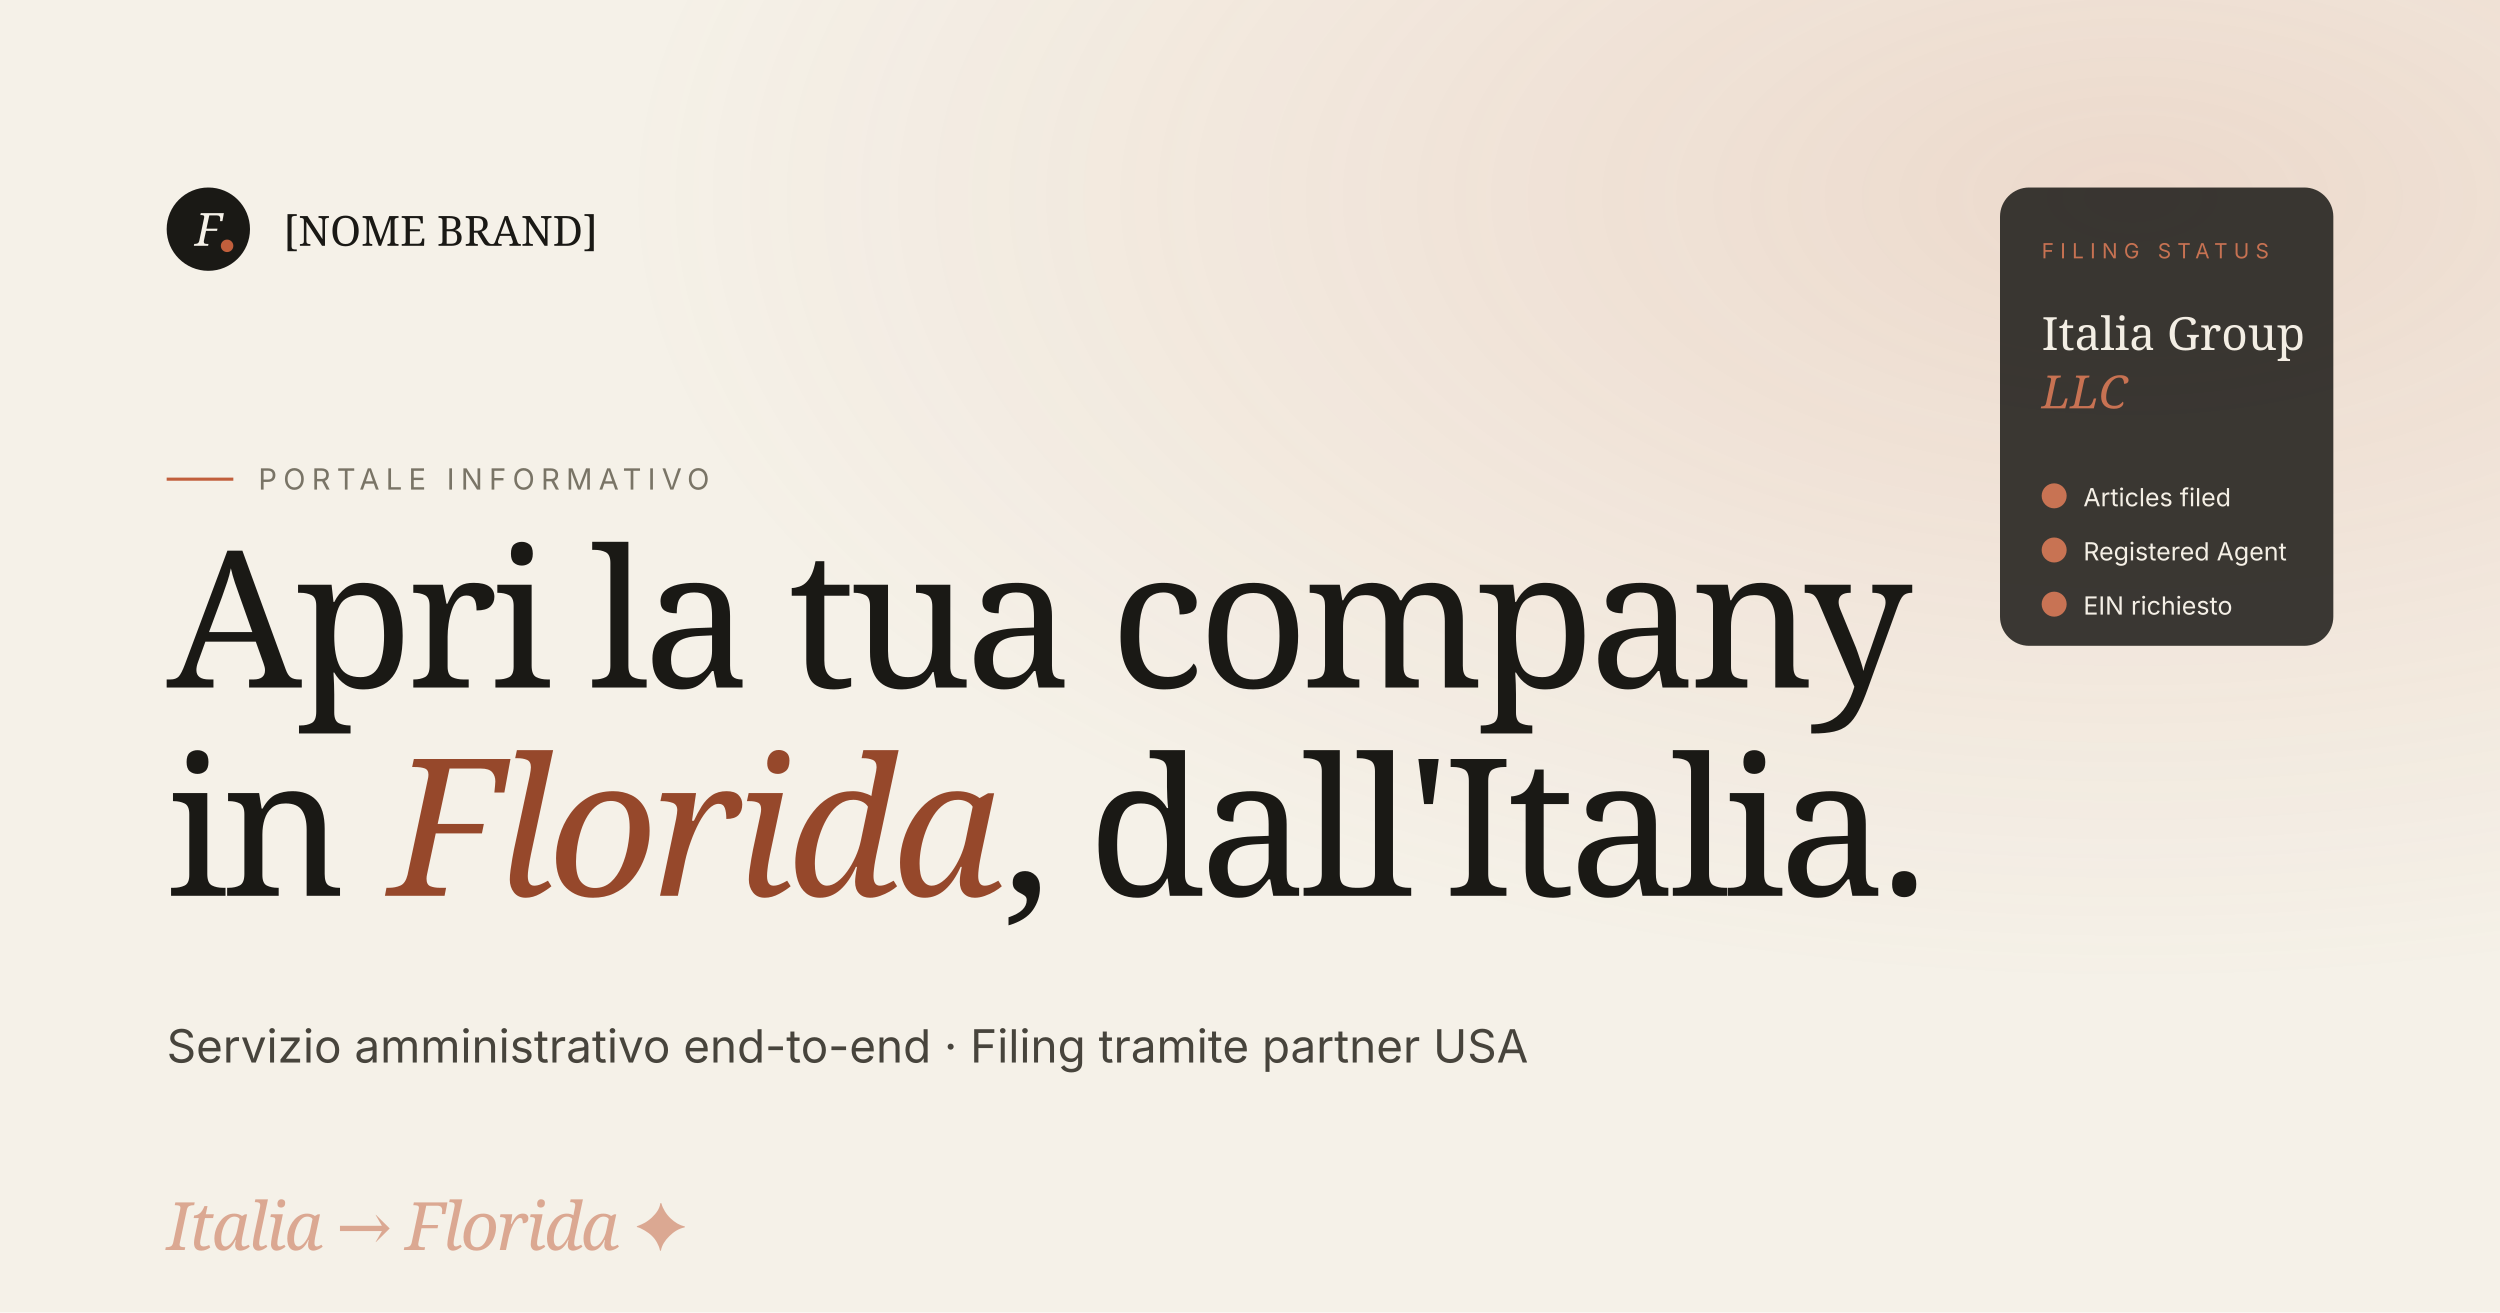
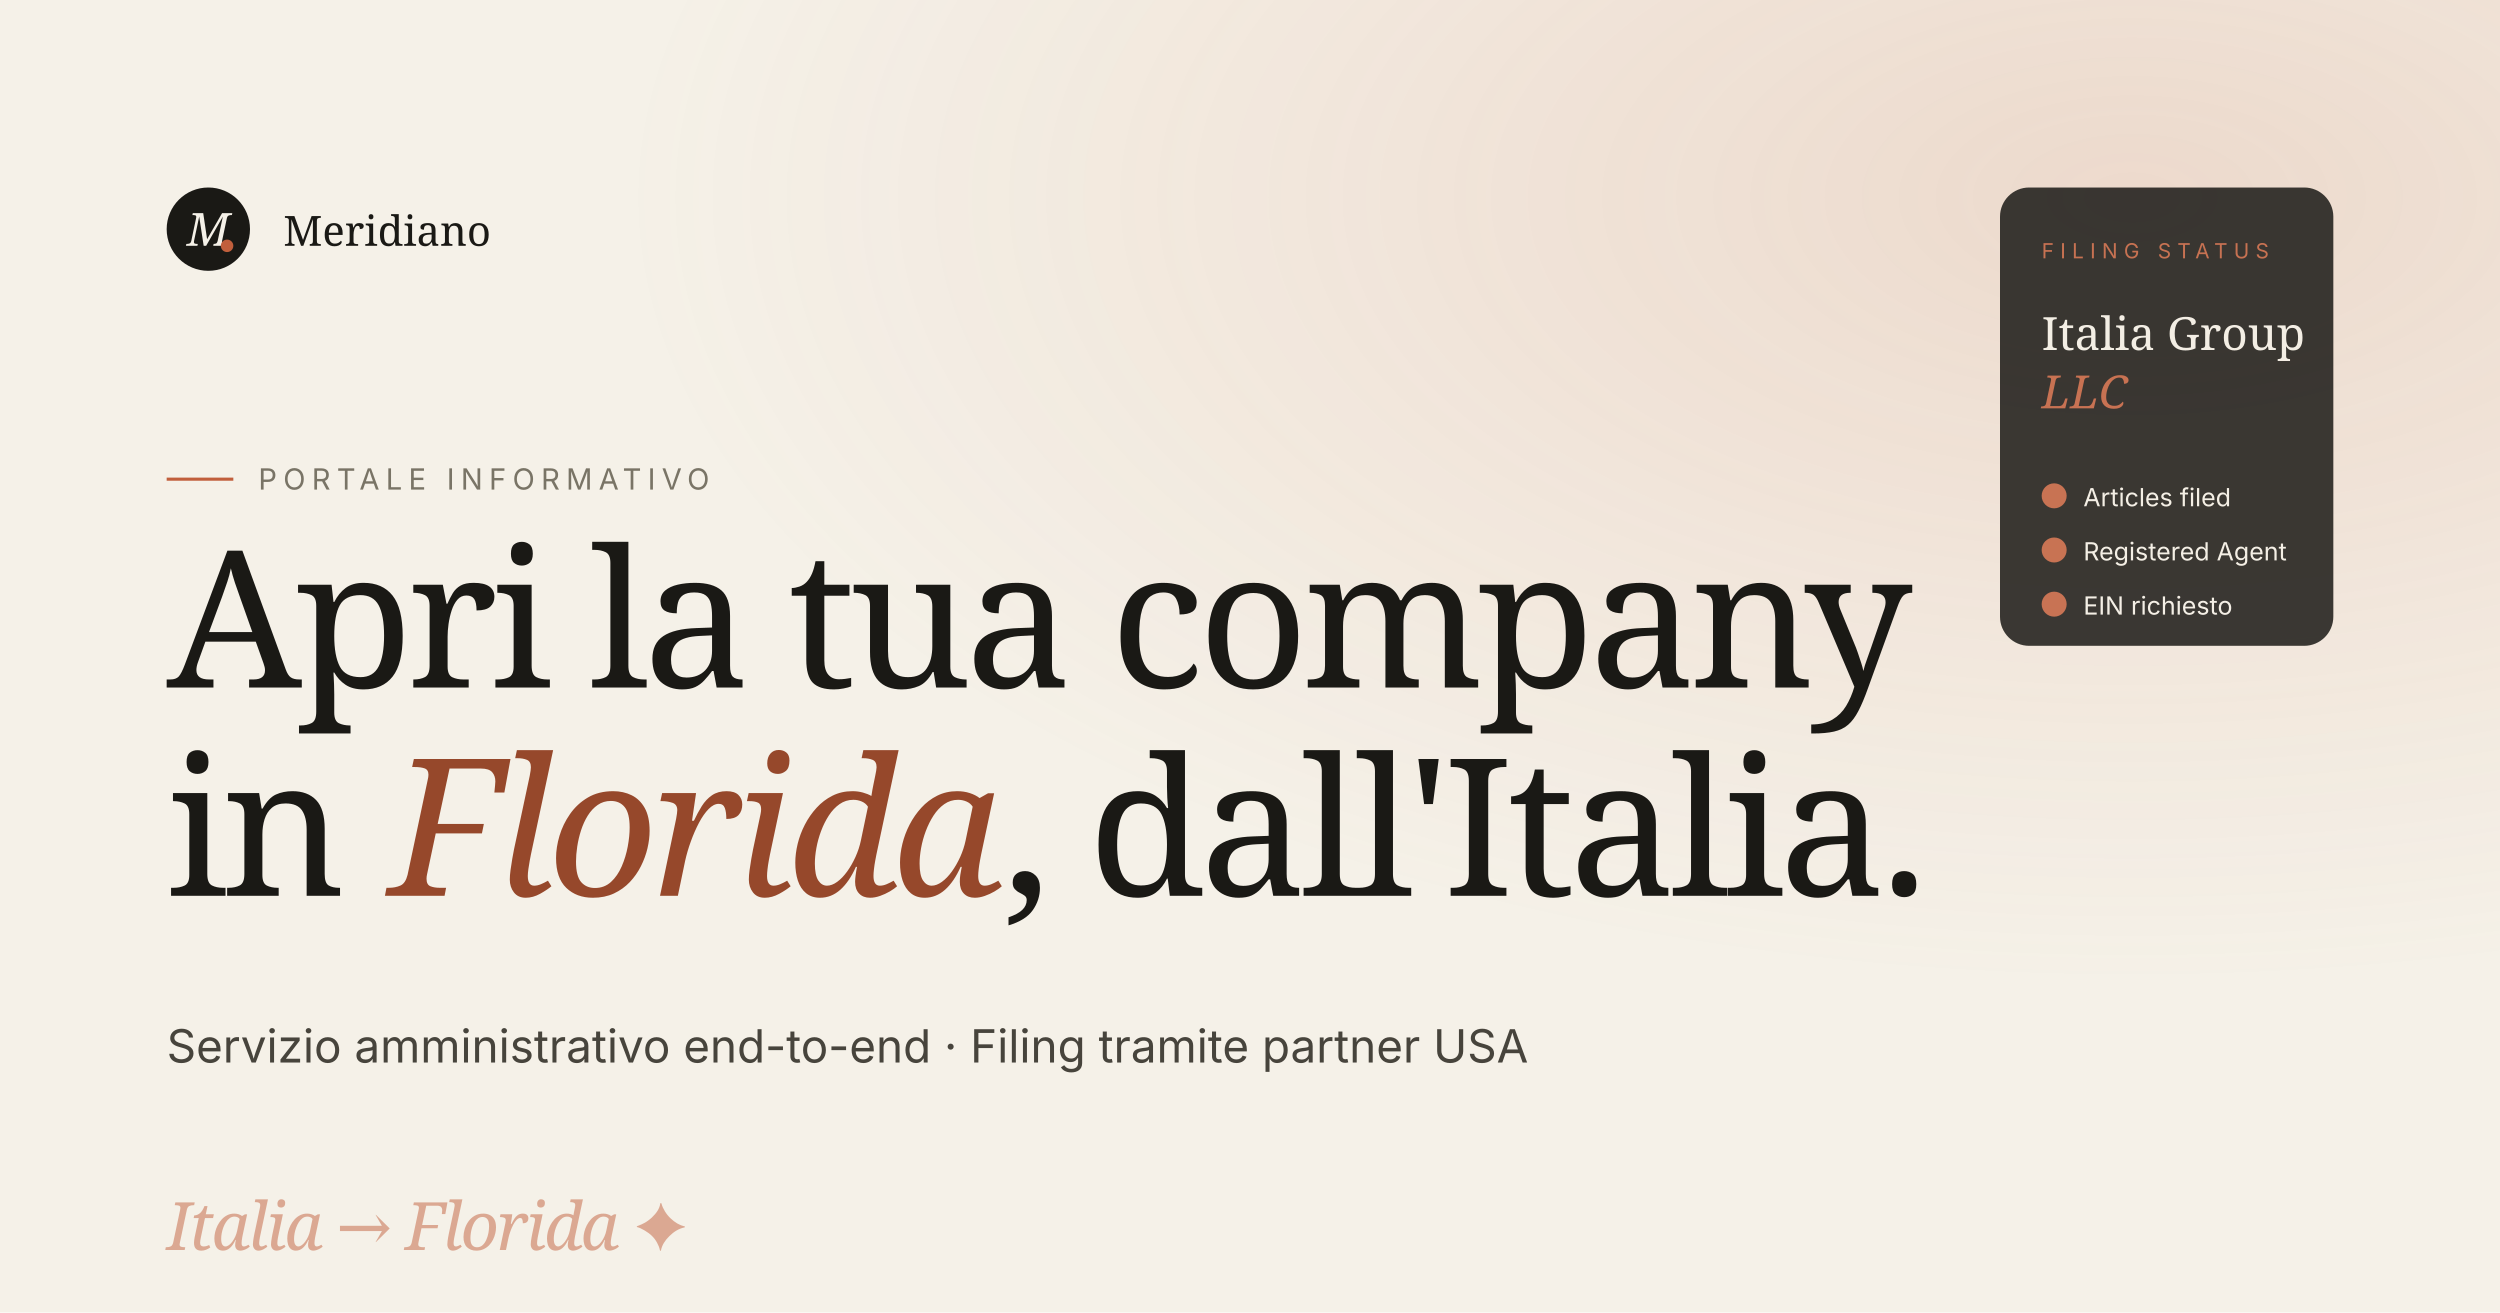
<svg xmlns="http://www.w3.org/2000/svg" viewBox="0 0 1200 630">
  <defs>
    <radialGradient id="glow" cx="0.85" cy="0.15" r="0.6">
      <stop offset="0%" stop-color="#c15f3c" stop-opacity="0.16" />
      <stop offset="100%" stop-color="#c15f3c" stop-opacity="0" />
    </radialGradient>
  </defs>
  <rect width="1200" height="630" fill="#f5f1e8" />
  <rect width="1200" height="630" fill="url(#glow)" />
  <g transform="translate(80,90)">
    <circle cx="20" cy="20" r="20" fill="#1a1915" />
-     <text x="20" y="28" font-family="Georgia, serif" font-style="italic" font-weight="500" font-size="22" text-anchor="middle" fill="#f5f1e8">F</text>
+     <text x="20" y="28" font-family="Georgia, serif" font-style="italic" font-weight="500" font-size="22" text-anchor="middle" fill="#f5f1e8">M</text>
    <circle cx="29" cy="28" r="3" fill="#c15f3c" />
-     <text x="56" y="28" font-family="Georgia, serif" font-size="20" fill="#1a1915">[NOME BRAND]</text>
+     <text x="56" y="28" font-family="Georgia, serif" font-size="20" fill="#1a1915">Meridiano</text>
  </g>
  <g transform="translate(80, 230)">
    <line x1="0" y1="0" x2="32" y2="0" stroke="#c15f3c" stroke-width="1.5" />
    <text x="44" y="5" font-family="Inter, sans-serif" font-size="14" fill="#797466" letter-spacing="3">PORTALE INFORMATIVO</text>
  </g>
  <text x="80" y="330" font-family="Georgia, serif" font-size="92" font-weight="500" fill="#1a1915" letter-spacing="-3">Apri la tua company</text>
  <text x="80" y="430" font-family="Georgia, serif" font-size="92" font-weight="500" fill="#1a1915" letter-spacing="-3">in <tspan font-style="italic" fill="#96482b">Florida</tspan>, dall'Italia.</text>
  <text x="80" y="510" font-family="Inter, sans-serif" font-size="22" fill="#47443c">Servizio amministrativo end-to-end · Filing tramite partner USA</text>
  <text x="80" y="600" font-family="Georgia, serif" font-style="italic" font-size="32" fill="#c15f3c" opacity="0.5" letter-spacing="-1">Italia → Florida ✦</text>
  <g transform="translate(960, 90)" opacity="0.85">
    <rect x="0" y="0" width="160" height="220" rx="14" fill="#1a1915" />
    <text x="20" y="34" font-family="Inter, sans-serif" font-size="10" letter-spacing="3" fill="#c15f3c">FILING STATUS</text>
    <text x="20" y="78" font-family="Georgia, serif" font-size="22" fill="#f5f1e8">Italia Group</text>
    <text x="20" y="106" font-family="Georgia, serif" font-style="italic" font-size="22" fill="#c15f3c">LLC</text>
    <circle cx="26" cy="148" r="6" fill="#c15f3c" />
    <text x="40" y="153" font-family="Inter, sans-serif" font-size="12" fill="#f5f1e8">Articles filed</text>
    <circle cx="26" cy="174" r="6" fill="#c15f3c" />
    <text x="40" y="179" font-family="Inter, sans-serif" font-size="12" fill="#f5f1e8">Registered Agent</text>
    <circle cx="26" cy="200" r="6" fill="#c15f3c" />
    <text x="40" y="205" font-family="Inter, sans-serif" font-size="12" fill="#f5f1e8">EIN richiesto</text>
  </g>
</svg>
